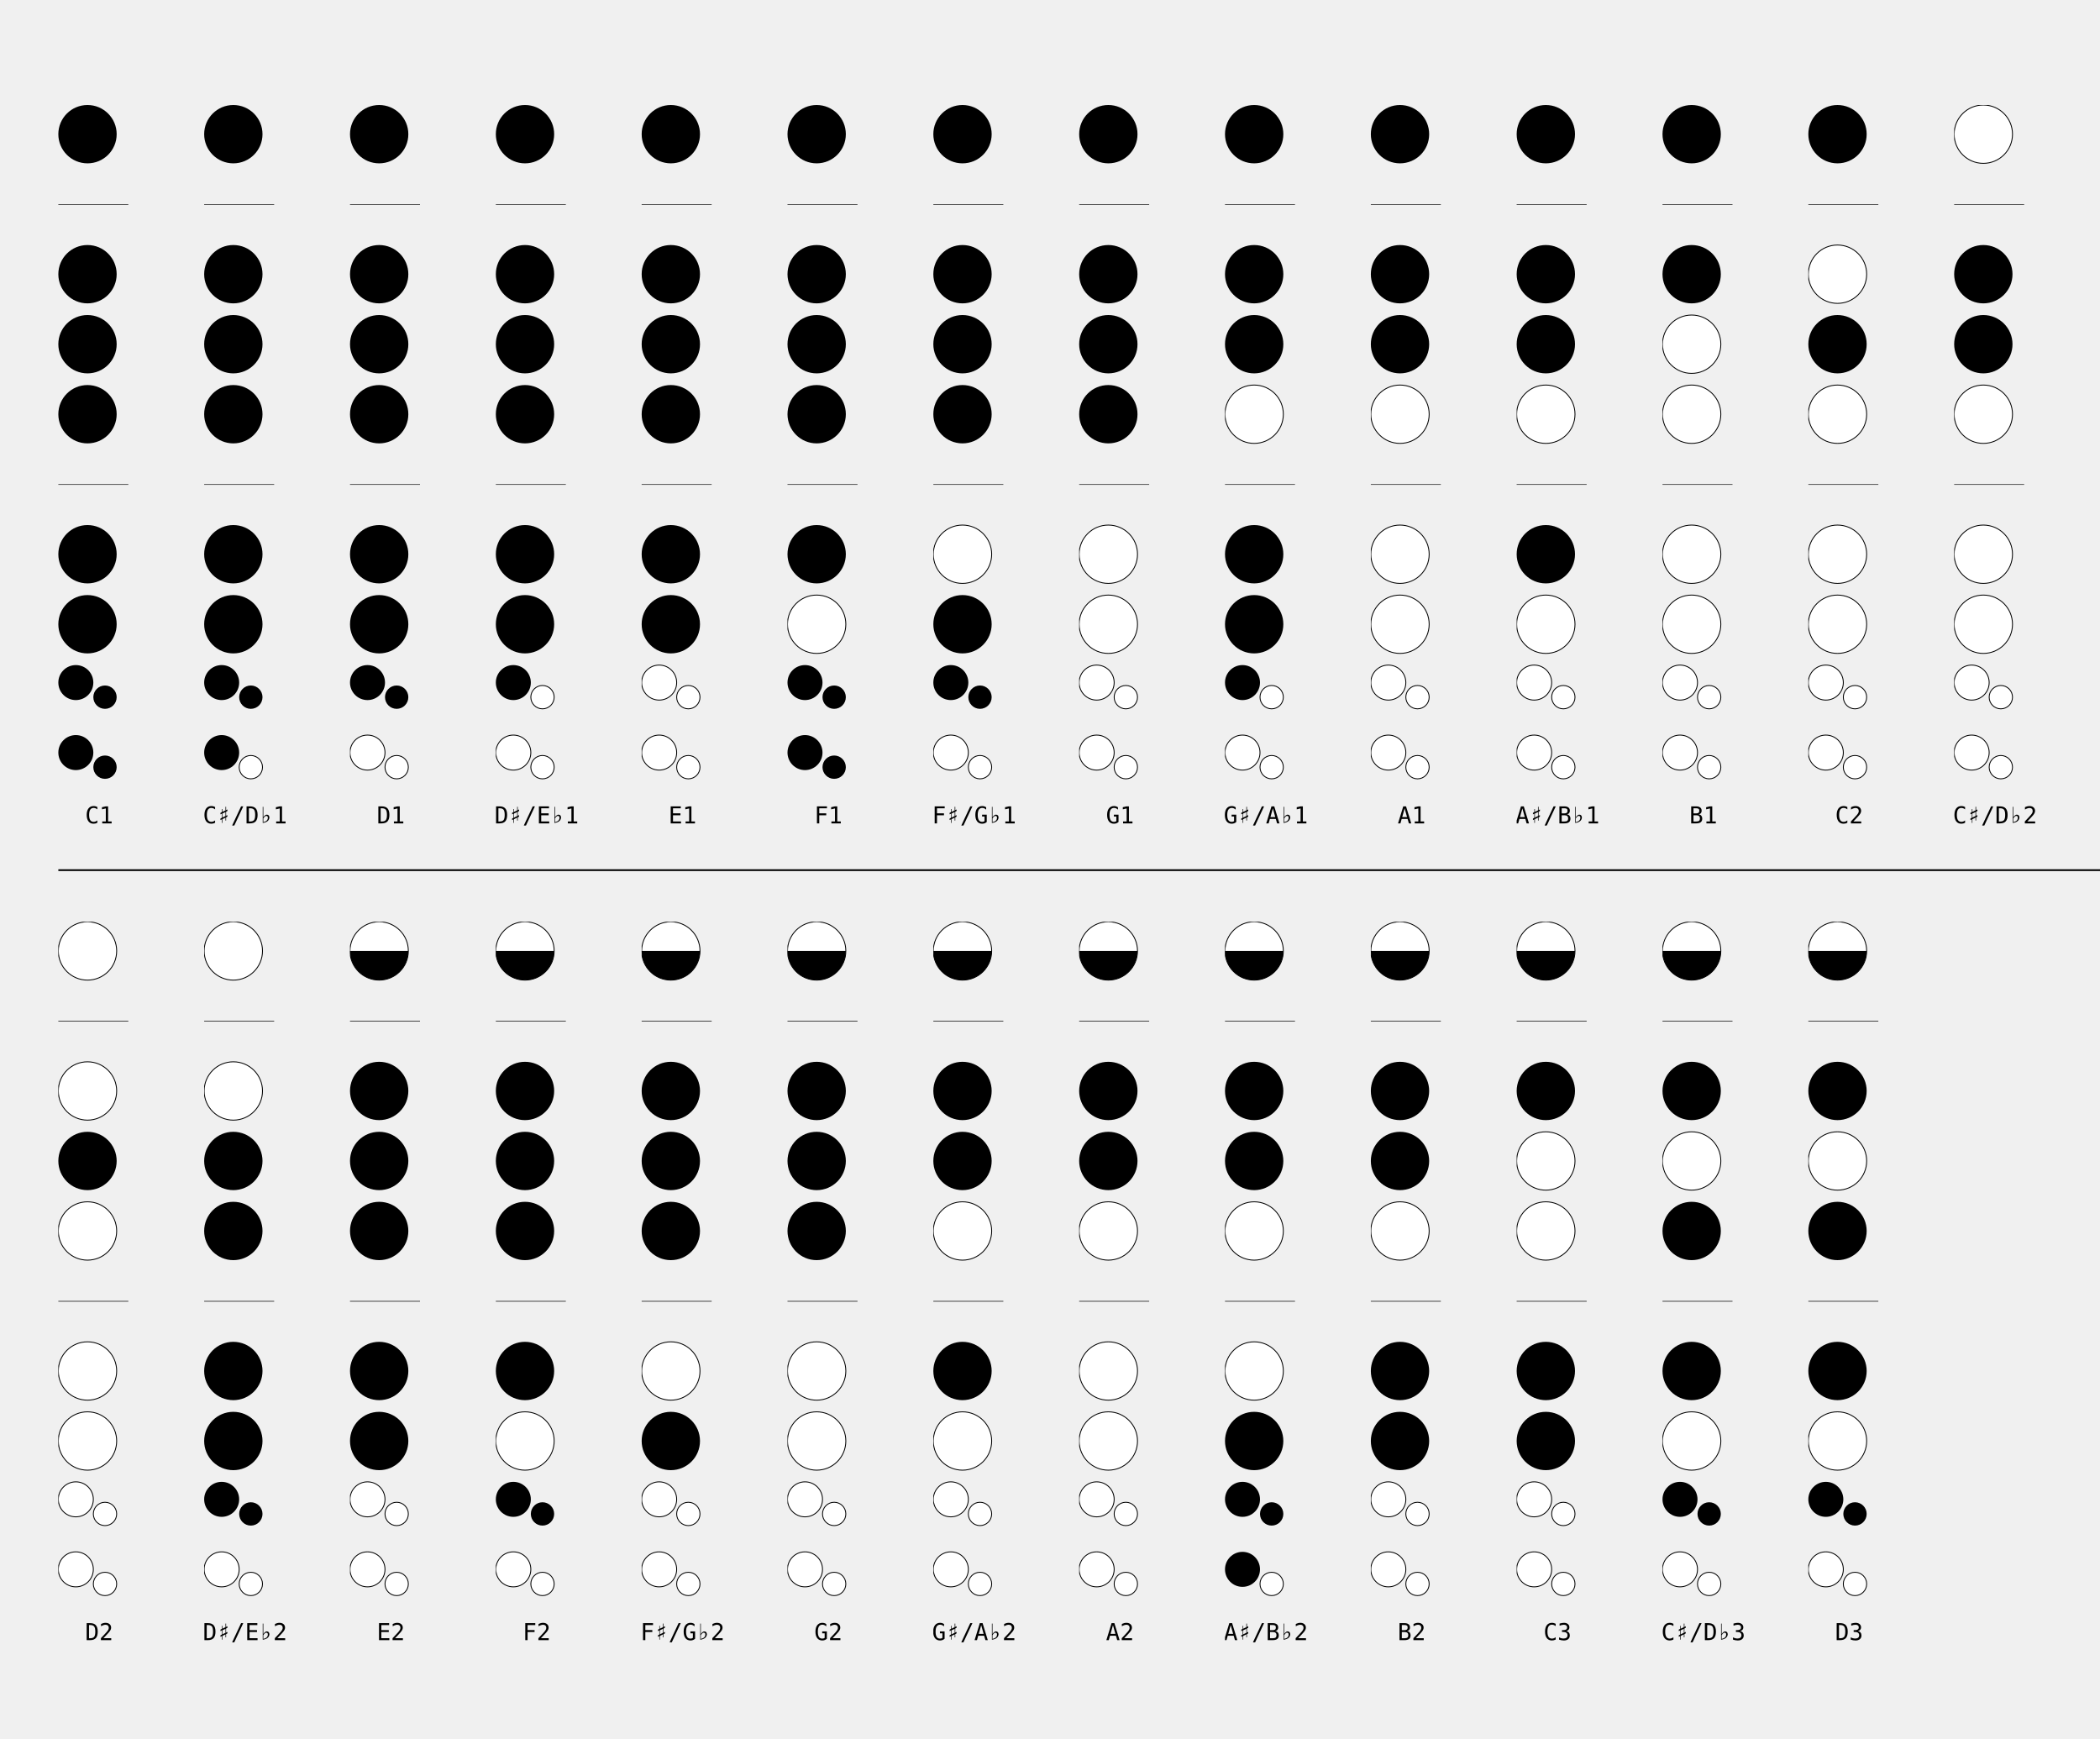
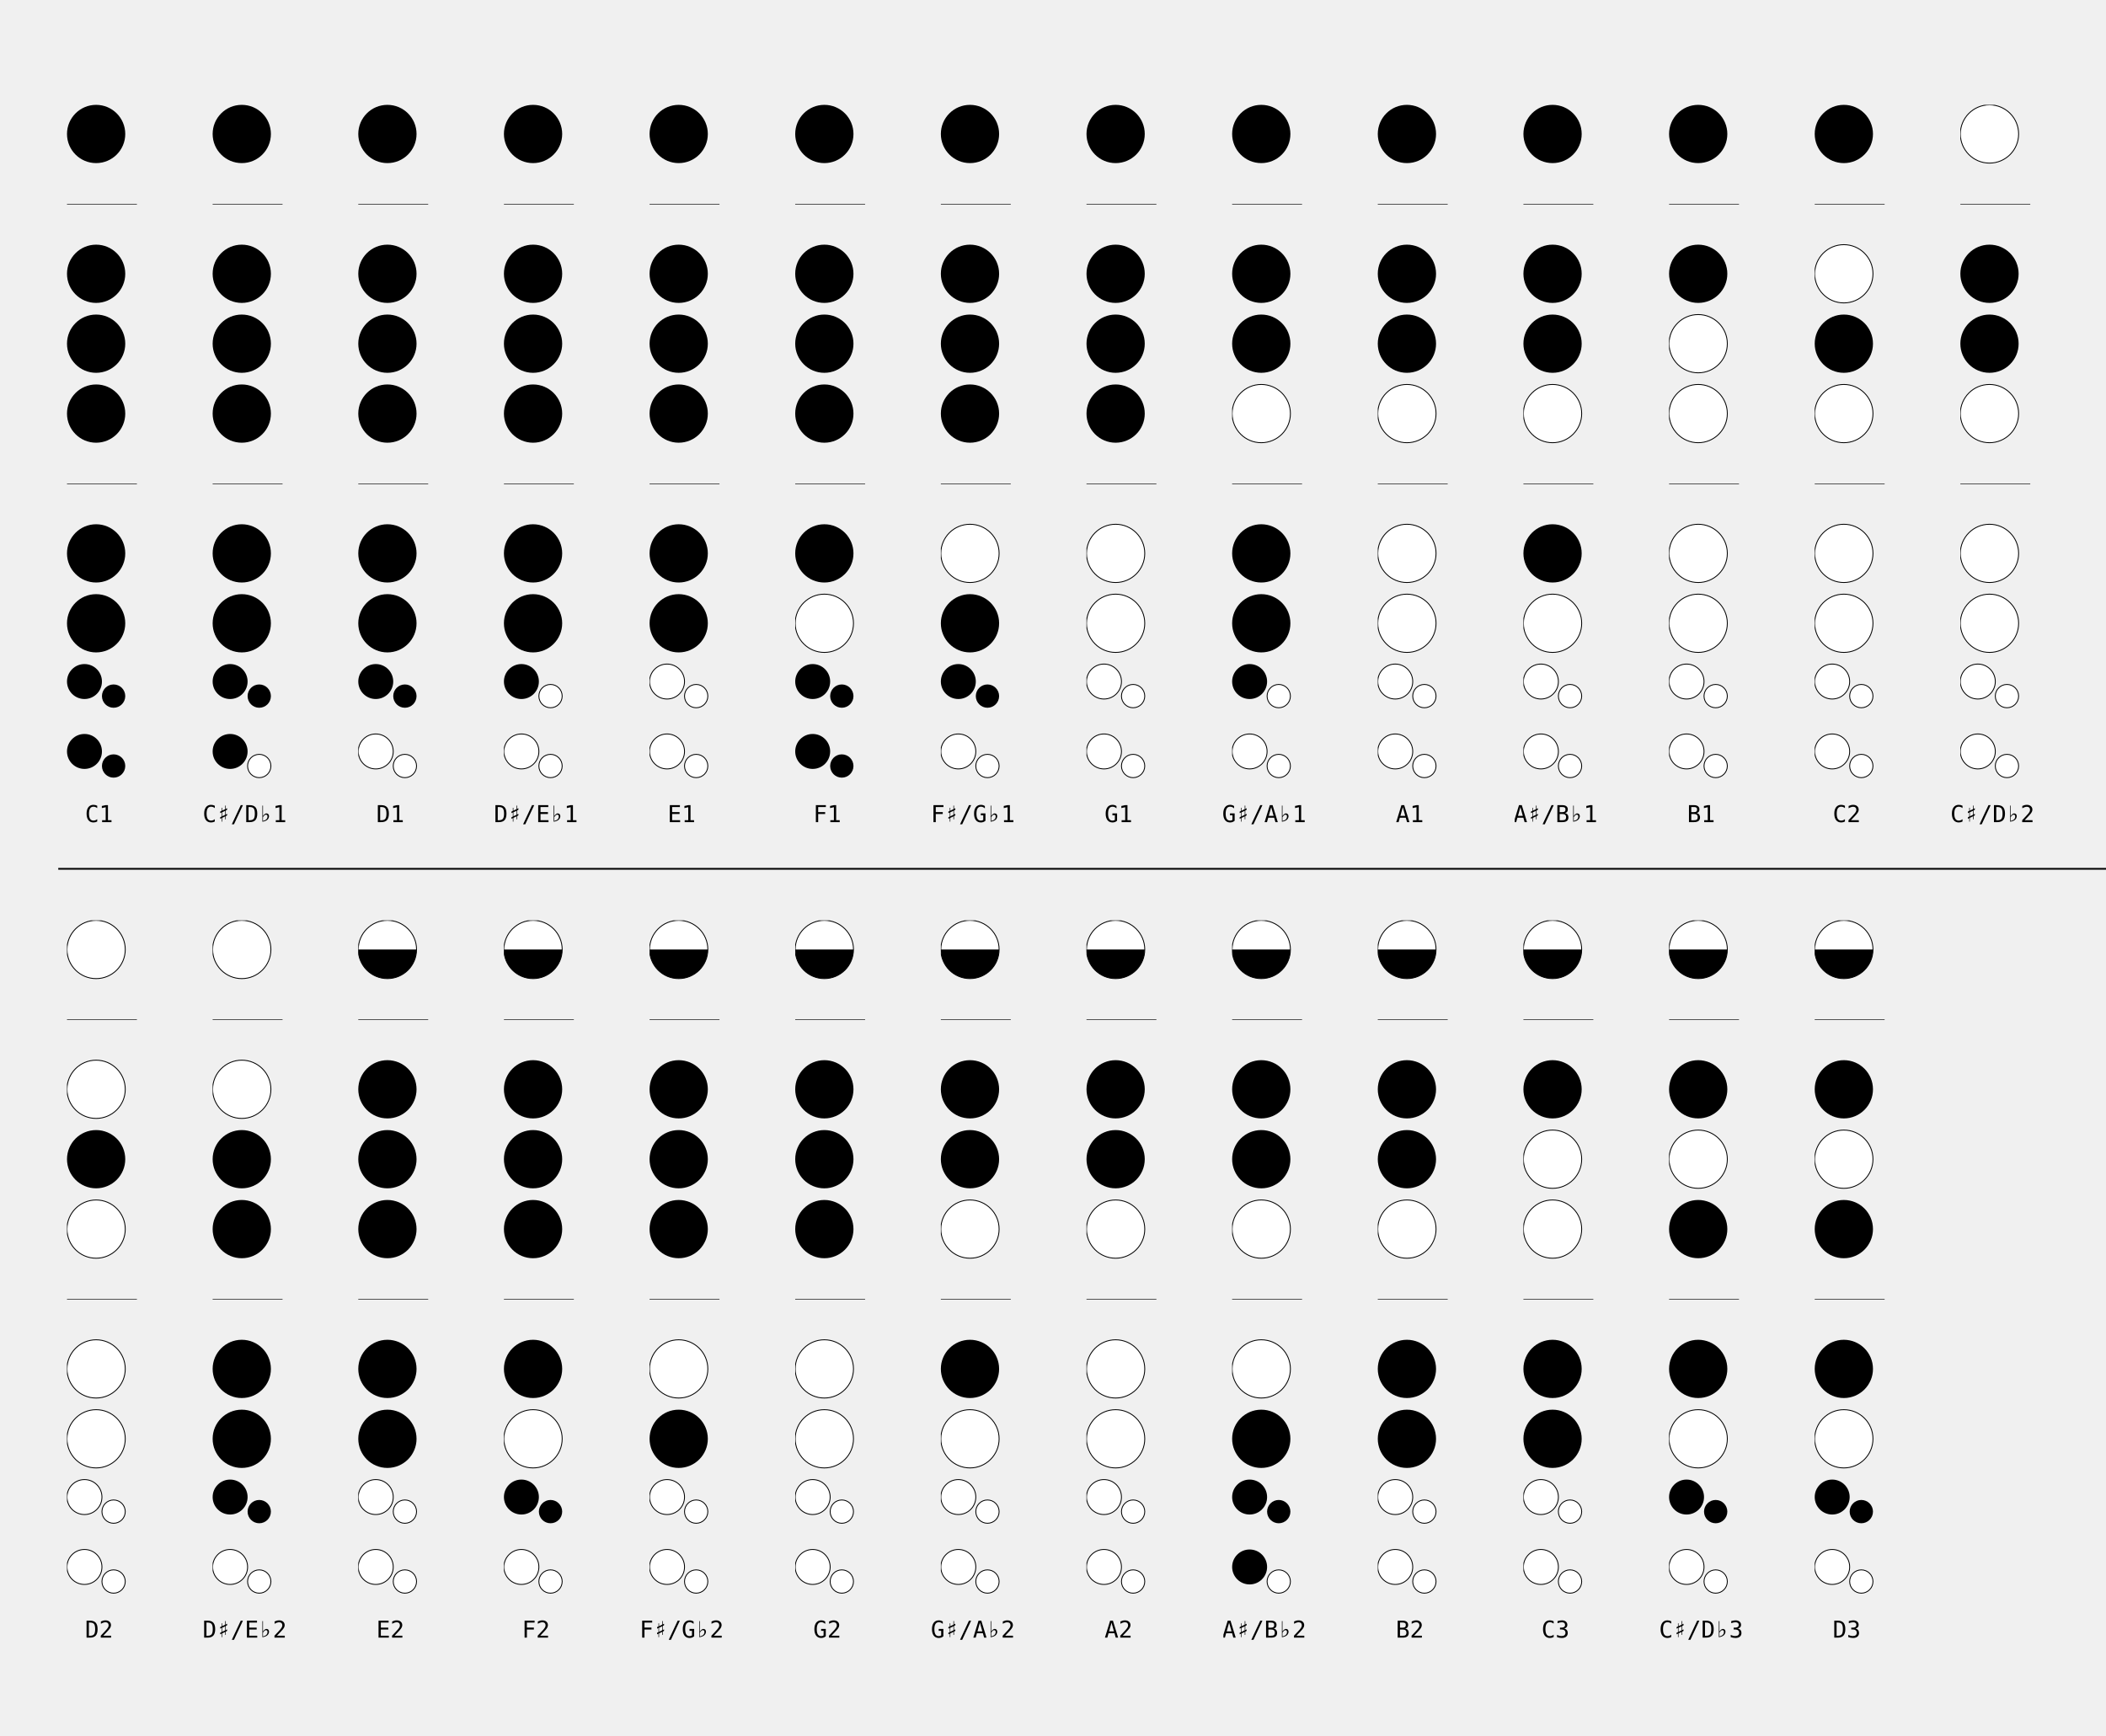
- <svg xmlns="http://www.w3.org/2000/svg" viewBox="0 0 3600 2980">
+ <svg xmlns="http://www.w3.org/2000/svg" viewBox="0 0 3615 2980">
  <defs>
    <circle cx="50" cy="50" r="50" id="pad" />
    <circle cx="80" cy="55" r="20" id="little-hole" />
    <circle cx="30" cy="30" r="30" id="big-hole" />
    <rect x="0" y="50" width="120" height="1" style="fill: black;" id="horizontal-line" />
    <path d="  M 0,50   A 50,50 0 0 0 100,50   Z  " fill="black" id="octave" />
  </defs>
  <style>
    .outline { fill: white; stroke: black; stroke-width: 1.5; }
  </style>
  <svg x="100" y="180">
-     <svg>
+     <svg x="15">
      <use x="0" y="0" href="#pad" />
      <use x="0" y="120" href="#horizontal-line" />
      <use x="0" y="240" href="#pad" />
      <use x="0" y="360" href="#pad" />
      <use x="0" y="480" href="#pad" />
      <use x="0" y="600" href="#horizontal-line" />
      <use x="0" y="720" href="#pad" />
      <use x="0" y="840" href="#pad" />
      <use x="0" y="960" href="#little-hole" />
      <use x="0" y="960" href="#big-hole" />
      <use x="0" y="1080" href="#little-hole" />
      <use x="0" y="1080" href="#big-hole" />
    </svg>
    <text x="70" font-size="40" font-family="monospace" text-anchor="middle" dominant-baseline="middle" y="1220">  C1  </text>
  </svg>
  <svg x="350" y="180">
-     <svg>
+     <svg x="15">
      <use x="0" y="0" href="#pad" />
      <use x="0" y="120" href="#horizontal-line" />
      <use x="0" y="240" href="#pad" />
      <use x="0" y="360" href="#pad" />
      <use x="0" y="480" href="#pad" />
      <use x="0" y="600" href="#horizontal-line" />
      <use x="0" y="720" href="#pad" />
      <use x="0" y="840" href="#pad" />
      <use x="0" y="960" href="#little-hole" />
      <use x="0" y="960" href="#big-hole" />
      <use x="0" y="1080" href="#little-hole" class="outline" />
      <use x="0" y="1080" href="#big-hole" />
    </svg>
    <text x="70" font-size="40" font-family="monospace" text-anchor="middle" dominant-baseline="middle" y="1220">C♯/D♭1</text>
  </svg>
  <svg x="600" y="180">
-     <svg>
+     <svg x="15">
      <use x="0" y="0" href="#pad" />
      <use x="0" y="120" href="#horizontal-line" />
      <use x="0" y="240" href="#pad" />
      <use x="0" y="360" href="#pad" />
      <use x="0" y="480" href="#pad" />
      <use x="0" y="600" href="#horizontal-line" />
      <use x="0" y="720" href="#pad" />
      <use x="0" y="840" href="#pad" />
      <use x="0" y="960" href="#little-hole" />
      <use x="0" y="960" href="#big-hole" />
      <use x="0" y="1080" href="#little-hole" class="outline" />
      <use x="0" y="1080" href="#big-hole" class="outline" />
    </svg>
    <text x="70" font-size="40" font-family="monospace" text-anchor="middle" dominant-baseline="middle" y="1220">  D1  </text>
  </svg>
  <svg x="850" y="180">
-     <svg>
+     <svg x="15">
      <use x="0" y="0" href="#pad" />
      <use x="0" y="120" href="#horizontal-line" />
      <use x="0" y="240" href="#pad" />
      <use x="0" y="360" href="#pad" />
      <use x="0" y="480" href="#pad" />
      <use x="0" y="600" href="#horizontal-line" />
      <use x="0" y="720" href="#pad" />
      <use x="0" y="840" href="#pad" />
      <use x="0" y="960" href="#little-hole" class="outline" />
      <use x="0" y="960" href="#big-hole" />
      <use x="0" y="1080" href="#little-hole" class="outline" />
      <use x="0" y="1080" href="#big-hole" class="outline" />
    </svg>
    <text x="70" font-size="40" font-family="monospace" text-anchor="middle" dominant-baseline="middle" y="1220">D♯/E♭1</text>
  </svg>
  <svg x="1100" y="180">
-     <svg>
+     <svg x="15">
      <use x="0" y="0" href="#pad" />
      <use x="0" y="120" href="#horizontal-line" />
      <use x="0" y="240" href="#pad" />
      <use x="0" y="360" href="#pad" />
      <use x="0" y="480" href="#pad" />
      <use x="0" y="600" href="#horizontal-line" />
      <use x="0" y="720" href="#pad" />
      <use x="0" y="840" href="#pad" />
      <use x="0" y="960" href="#little-hole" class="outline" />
      <use x="0" y="960" href="#big-hole" class="outline" />
      <use x="0" y="1080" href="#little-hole" class="outline" />
      <use x="0" y="1080" href="#big-hole" class="outline" />
    </svg>
    <text x="70" font-size="40" font-family="monospace" text-anchor="middle" dominant-baseline="middle" y="1220">  E1  </text>
  </svg>
  <svg x="1350" y="180">
-     <svg>
+     <svg x="15">
      <use x="0" y="0" href="#pad" />
      <use x="0" y="120" href="#horizontal-line" />
      <use x="0" y="240" href="#pad" />
      <use x="0" y="360" href="#pad" />
      <use x="0" y="480" href="#pad" />
      <use x="0" y="600" href="#horizontal-line" />
      <use x="0" y="720" href="#pad" />
      <use x="0" y="840" href="#pad" class="outline" />
      <use x="0" y="960" href="#little-hole" />
      <use x="0" y="960" href="#big-hole" />
      <use x="0" y="1080" href="#little-hole" />
      <use x="0" y="1080" href="#big-hole" />
    </svg>
    <text x="70" font-size="40" font-family="monospace" text-anchor="middle" dominant-baseline="middle" y="1220">  F1  </text>
  </svg>
  <svg x="1600" y="180">
-     <svg>
+     <svg x="15">
      <use x="0" y="0" href="#pad" />
      <use x="0" y="120" href="#horizontal-line" />
      <use x="0" y="240" href="#pad" />
      <use x="0" y="360" href="#pad" />
      <use x="0" y="480" href="#pad" />
      <use x="0" y="600" href="#horizontal-line" />
      <use x="0" y="720" href="#pad" class="outline" />
      <use x="0" y="840" href="#pad" />
      <use x="0" y="960" href="#little-hole" />
      <use x="0" y="960" href="#big-hole" />
      <use x="0" y="1080" href="#little-hole" class="outline" />
      <use x="0" y="1080" href="#big-hole" class="outline" />
    </svg>
    <text x="70" font-size="40" font-family="monospace" text-anchor="middle" dominant-baseline="middle" y="1220">F♯/G♭1</text>
  </svg>
  <svg x="1850" y="180">
-     <svg>
+     <svg x="15">
      <use x="0" y="0" href="#pad" />
      <use x="0" y="120" href="#horizontal-line" />
      <use x="0" y="240" href="#pad" />
      <use x="0" y="360" href="#pad" />
      <use x="0" y="480" href="#pad" />
      <use x="0" y="600" href="#horizontal-line" />
      <use x="0" y="720" href="#pad" class="outline" />
      <use x="0" y="840" href="#pad" class="outline" />
      <use x="0" y="960" href="#little-hole" class="outline" />
      <use x="0" y="960" href="#big-hole" class="outline" />
      <use x="0" y="1080" href="#little-hole" class="outline" />
      <use x="0" y="1080" href="#big-hole" class="outline" />
    </svg>
    <text x="70" font-size="40" font-family="monospace" text-anchor="middle" dominant-baseline="middle" y="1220">  G1  </text>
  </svg>
  <svg x="2100" y="180">
-     <svg>
+     <svg x="15">
      <use x="0" y="0" href="#pad" />
      <use x="0" y="120" href="#horizontal-line" />
      <use x="0" y="240" href="#pad" />
      <use x="0" y="360" href="#pad" />
      <use x="0" y="480" href="#pad" class="outline" />
      <use x="0" y="600" href="#horizontal-line" />
      <use x="0" y="720" href="#pad" />
      <use x="0" y="840" href="#pad" />
      <use x="0" y="960" href="#little-hole" class="outline" />
      <use x="0" y="960" href="#big-hole" />
      <use x="0" y="1080" href="#little-hole" class="outline" />
      <use x="0" y="1080" href="#big-hole" class="outline" />
    </svg>
    <text x="70" font-size="40" font-family="monospace" text-anchor="middle" dominant-baseline="middle" y="1220">G♯/A♭1</text>
  </svg>
  <svg x="2350" y="180">
-     <svg>
+     <svg x="15">
      <use x="0" y="0" href="#pad" />
      <use x="0" y="120" href="#horizontal-line" />
      <use x="0" y="240" href="#pad" />
      <use x="0" y="360" href="#pad" />
      <use x="0" y="480" href="#pad" class="outline" />
      <use x="0" y="600" href="#horizontal-line" />
      <use x="0" y="720" href="#pad" class="outline" />
      <use x="0" y="840" href="#pad" class="outline" />
      <use x="0" y="960" href="#little-hole" class="outline" />
      <use x="0" y="960" href="#big-hole" class="outline" />
      <use x="0" y="1080" href="#little-hole" class="outline" />
      <use x="0" y="1080" href="#big-hole" class="outline" />
    </svg>
    <text x="70" font-size="40" font-family="monospace" text-anchor="middle" dominant-baseline="middle" y="1220">  A1  </text>
  </svg>
  <svg x="2600" y="180">
-     <svg>
+     <svg x="15">
      <use x="0" y="0" href="#pad" />
      <use x="0" y="120" href="#horizontal-line" />
      <use x="0" y="240" href="#pad" />
      <use x="0" y="360" href="#pad" />
      <use x="0" y="480" href="#pad" class="outline" />
      <use x="0" y="600" href="#horizontal-line" />
      <use x="0" y="720" href="#pad" />
      <use x="0" y="840" href="#pad" class="outline" />
      <use x="0" y="960" href="#little-hole" class="outline" />
      <use x="0" y="960" href="#big-hole" class="outline" />
      <use x="0" y="1080" href="#little-hole" class="outline" />
      <use x="0" y="1080" href="#big-hole" class="outline" />
    </svg>
    <text x="70" font-size="40" font-family="monospace" text-anchor="middle" dominant-baseline="middle" y="1220">A♯/B♭1</text>
  </svg>
  <svg x="2850" y="180">
-     <svg>
+     <svg x="15">
      <use x="0" y="0" href="#pad" />
      <use x="0" y="120" href="#horizontal-line" />
      <use x="0" y="240" href="#pad" />
      <use x="0" y="360" href="#pad" class="outline" />
      <use x="0" y="480" href="#pad" class="outline" />
      <use x="0" y="600" href="#horizontal-line" />
      <use x="0" y="720" href="#pad" class="outline" />
      <use x="0" y="840" href="#pad" class="outline" />
      <use x="0" y="960" href="#little-hole" class="outline" />
      <use x="0" y="960" href="#big-hole" class="outline" />
      <use x="0" y="1080" href="#little-hole" class="outline" />
      <use x="0" y="1080" href="#big-hole" class="outline" />
    </svg>
    <text x="70" font-size="40" font-family="monospace" text-anchor="middle" dominant-baseline="middle" y="1220">  B1  </text>
  </svg>
  <svg x="3100" y="180">
-     <svg>
+     <svg x="15">
      <use x="0" y="0" href="#pad" />
      <use x="0" y="120" href="#horizontal-line" />
      <use x="0" y="240" href="#pad" class="outline" />
      <use x="0" y="360" href="#pad" />
      <use x="0" y="480" href="#pad" class="outline" />
      <use x="0" y="600" href="#horizontal-line" />
      <use x="0" y="720" href="#pad" class="outline" />
      <use x="0" y="840" href="#pad" class="outline" />
      <use x="0" y="960" href="#little-hole" class="outline" />
      <use x="0" y="960" href="#big-hole" class="outline" />
      <use x="0" y="1080" href="#little-hole" class="outline" />
      <use x="0" y="1080" href="#big-hole" class="outline" />
    </svg>
    <text x="70" font-size="40" font-family="monospace" text-anchor="middle" dominant-baseline="middle" y="1220">  C2  </text>
  </svg>
  <svg x="3350" y="180">
-     <svg>
+     <svg x="15">
      <use x="0" y="0" href="#pad" class="outline" />
      <use x="0" y="120" href="#horizontal-line" />
      <use x="0" y="240" href="#pad" />
      <use x="0" y="360" href="#pad" />
      <use x="0" y="480" href="#pad" class="outline" />
      <use x="0" y="600" href="#horizontal-line" />
      <use x="0" y="720" href="#pad" class="outline" />
      <use x="0" y="840" href="#pad" class="outline" />
      <use x="0" y="960" href="#little-hole" class="outline" />
      <use x="0" y="960" href="#big-hole" class="outline" />
      <use x="0" y="1080" href="#little-hole" class="outline" />
      <use x="0" y="1080" href="#big-hole" class="outline" />
    </svg>
    <text x="70" font-size="40" font-family="monospace" text-anchor="middle" dominant-baseline="middle" y="1220">C♯/D♭2</text>
  </svg>
  <rect x="100" y="1490" width="3600" height="3" />
  <svg x="100" y="1580">
-     <svg>
+     <svg x="15">
      <use x="0" y="0" href="#pad" class="outline" />
      <use x="0" y="120" href="#horizontal-line" />
      <use x="0" y="240" href="#pad" class="outline" />
      <use x="0" y="360" href="#pad" />
      <use x="0" y="480" href="#pad" class="outline" />
      <use x="0" y="600" href="#horizontal-line" />
      <use x="0" y="720" href="#pad" class="outline" />
      <use x="0" y="840" href="#pad" class="outline" />
      <use x="0" y="960" href="#little-hole" class="outline" />
      <use x="0" y="960" href="#big-hole" class="outline" />
      <use x="0" y="1080" href="#little-hole" class="outline" />
      <use x="0" y="1080" href="#big-hole" class="outline" />
    </svg>
    <text x="70" font-size="40" font-family="monospace" text-anchor="middle" dominant-baseline="middle" y="1220">  D2  </text>
  </svg>
  <svg x="350" y="1580">
-     <svg>
+     <svg x="15">
      <use x="0" y="0" href="#pad" class="outline" />
      <use x="0" y="120" href="#horizontal-line" />
      <use x="0" y="240" href="#pad" class="outline" />
      <use x="0" y="360" href="#pad" />
      <use x="0" y="480" href="#pad" />
      <use x="0" y="600" href="#horizontal-line" />
      <use x="0" y="720" href="#pad" />
      <use x="0" y="840" href="#pad" />
      <use x="0" y="960" href="#little-hole" />
      <use x="0" y="960" href="#big-hole" />
      <use x="0" y="1080" href="#little-hole" class="outline" />
      <use x="0" y="1080" href="#big-hole" class="outline" />
    </svg>
    <text x="70" font-size="40" font-family="monospace" text-anchor="middle" dominant-baseline="middle" y="1220">D♯/E♭2</text>
  </svg>
  <svg x="600" y="1580">
-     <svg>
+     <svg x="15">
      <use x="0" y="0" href="#pad" class="outline" />
      <use x="0" y="0" href="#octave" />
      <use x="0" y="120" href="#horizontal-line" />
      <use x="0" y="240" href="#pad" />
      <use x="0" y="360" href="#pad" />
      <use x="0" y="480" href="#pad" />
      <use x="0" y="600" href="#horizontal-line" />
      <use x="0" y="720" href="#pad" />
      <use x="0" y="840" href="#pad" />
      <use x="0" y="960" href="#little-hole" class="outline" />
      <use x="0" y="960" href="#big-hole" class="outline" />
      <use x="0" y="1080" href="#little-hole" class="outline" />
      <use x="0" y="1080" href="#big-hole" class="outline" />
    </svg>
    <text x="70" font-size="40" font-family="monospace" text-anchor="middle" dominant-baseline="middle" y="1220">  E2  </text>
  </svg>
  <svg x="850" y="1580">
-     <svg>
+     <svg x="15">
      <use x="0" y="0" href="#pad" class="outline" />
      <use x="0" y="0" href="#octave" />
      <use x="0" y="120" href="#horizontal-line" />
      <use x="0" y="240" href="#pad" />
      <use x="0" y="360" href="#pad" />
      <use x="0" y="480" href="#pad" />
      <use x="0" y="600" href="#horizontal-line" />
      <use x="0" y="720" href="#pad" />
      <use x="0" y="840" href="#pad" class="outline" />
      <use x="0" y="960" href="#little-hole" />
      <use x="0" y="960" href="#big-hole" />
      <use x="0" y="1080" href="#little-hole" class="outline" />
      <use x="0" y="1080" href="#big-hole" class="outline" />
    </svg>
    <text x="70" font-size="40" font-family="monospace" text-anchor="middle" dominant-baseline="middle" y="1220">  F2  </text>
  </svg>
  <svg x="1100" y="1580">
-     <svg>
+     <svg x="15">
      <use x="0" y="0" href="#pad" class="outline" />
      <use x="0" y="0" href="#octave" />
      <use x="0" y="120" href="#horizontal-line" />
      <use x="0" y="240" href="#pad" />
      <use x="0" y="360" href="#pad" />
      <use x="0" y="480" href="#pad" />
      <use x="0" y="600" href="#horizontal-line" />
      <use x="0" y="720" href="#pad" class="outline" />
      <use x="0" y="840" href="#pad" />
      <use x="0" y="960" href="#little-hole" class="outline" />
      <use x="0" y="960" href="#big-hole" class="outline" />
      <use x="0" y="1080" href="#little-hole" class="outline" />
      <use x="0" y="1080" href="#big-hole" class="outline" />
    </svg>
    <text x="70" font-size="40" font-family="monospace" text-anchor="middle" dominant-baseline="middle" y="1220">F♯/G♭2</text>
  </svg>
  <svg x="1350" y="1580">
-     <svg>
+     <svg x="15">
      <use x="0" y="0" href="#pad" class="outline" />
      <use x="0" y="0" href="#octave" />
      <use x="0" y="120" href="#horizontal-line" />
      <use x="0" y="240" href="#pad" />
      <use x="0" y="360" href="#pad" />
      <use x="0" y="480" href="#pad" />
      <use x="0" y="600" href="#horizontal-line" />
      <use x="0" y="720" href="#pad" class="outline" />
      <use x="0" y="840" href="#pad" class="outline" />
      <use x="0" y="960" href="#little-hole" class="outline" />
      <use x="0" y="960" href="#big-hole" class="outline" />
      <use x="0" y="1080" href="#little-hole" class="outline" />
      <use x="0" y="1080" href="#big-hole" class="outline" />
    </svg>
    <text x="70" font-size="40" font-family="monospace" text-anchor="middle" dominant-baseline="middle" y="1220">  G2  </text>
  </svg>
  <svg x="1600" y="1580">
-     <svg>
+     <svg x="15">
      <use x="0" y="0" href="#pad" class="outline" />
      <use x="0" y="0" href="#octave" />
      <use x="0" y="120" href="#horizontal-line" />
      <use x="0" y="240" href="#pad" />
      <use x="0" y="360" href="#pad" />
      <use x="0" y="480" href="#pad" class="outline" />
      <use x="0" y="600" href="#horizontal-line" />
      <use x="0" y="720" href="#pad" />
      <use x="0" y="840" href="#pad" class="outline" />
      <use x="0" y="960" href="#little-hole" class="outline" />
      <use x="0" y="960" href="#big-hole" class="outline" />
      <use x="0" y="1080" href="#little-hole" class="outline" />
      <use x="0" y="1080" href="#big-hole" class="outline" />
    </svg>
    <text x="70" font-size="40" font-family="monospace" text-anchor="middle" dominant-baseline="middle" y="1220">G♯/A♭2</text>
  </svg>
  <svg x="1850" y="1580">
-     <svg>
+     <svg x="15">
      <use x="0" y="0" href="#pad" class="outline" />
      <use x="0" y="0" href="#octave" />
      <use x="0" y="120" href="#horizontal-line" />
      <use x="0" y="240" href="#pad" />
      <use x="0" y="360" href="#pad" />
      <use x="0" y="480" href="#pad" class="outline" />
      <use x="0" y="600" href="#horizontal-line" />
      <use x="0" y="720" href="#pad" class="outline" />
      <use x="0" y="840" href="#pad" class="outline" />
      <use x="0" y="960" href="#little-hole" class="outline" />
      <use x="0" y="960" href="#big-hole" class="outline" />
      <use x="0" y="1080" href="#little-hole" class="outline" />
      <use x="0" y="1080" href="#big-hole" class="outline" />
    </svg>
    <text x="70" font-size="40" font-family="monospace" text-anchor="middle" dominant-baseline="middle" y="1220">  A2  </text>
  </svg>
  <svg x="2100" y="1580">
-     <svg>
+     <svg x="15">
      <use x="0" y="0" href="#pad" class="outline" />
      <use x="0" y="0" href="#octave" />
      <use x="0" y="120" href="#horizontal-line" />
      <use x="0" y="240" href="#pad" />
      <use x="0" y="360" href="#pad" />
      <use x="0" y="480" href="#pad" class="outline" />
      <use x="0" y="600" href="#horizontal-line" />
      <use x="0" y="720" href="#pad" class="outline" />
      <use x="0" y="840" href="#pad" />
      <use x="0" y="960" href="#little-hole" />
      <use x="0" y="960" href="#big-hole" />
      <use x="0" y="1080" href="#little-hole" class="outline" />
      <use x="0" y="1080" href="#big-hole" />
    </svg>
    <text x="70" font-size="40" font-family="monospace" text-anchor="middle" dominant-baseline="middle" y="1220">A♯/B♭2</text>
  </svg>
  <svg x="2350" y="1580">
-     <svg>
+     <svg x="15">
      <use x="0" y="0" href="#pad" class="outline" />
      <use x="0" y="0" href="#octave" />
      <use x="0" y="120" href="#horizontal-line" />
      <use x="0" y="240" href="#pad" />
      <use x="0" y="360" href="#pad" />
      <use x="0" y="480" href="#pad" class="outline" />
      <use x="0" y="600" href="#horizontal-line" />
      <use x="0" y="720" href="#pad" />
      <use x="0" y="840" href="#pad" />
      <use x="0" y="960" href="#little-hole" class="outline" />
      <use x="0" y="960" href="#big-hole" class="outline" />
      <use x="0" y="1080" href="#little-hole" class="outline" />
      <use x="0" y="1080" href="#big-hole" class="outline" />
    </svg>
    <text x="70" font-size="40" font-family="monospace" text-anchor="middle" dominant-baseline="middle" y="1220">  B2  </text>
  </svg>
  <svg x="2600" y="1580">
-     <svg>
+     <svg x="15">
      <use x="0" y="0" href="#pad" class="outline" />
      <use x="0" y="0" href="#octave" />
      <use x="0" y="120" href="#horizontal-line" />
      <use x="0" y="240" href="#pad" />
      <use x="0" y="360" href="#pad" class="outline" />
      <use x="0" y="480" href="#pad" class="outline" />
      <use x="0" y="600" href="#horizontal-line" />
      <use x="0" y="720" href="#pad" />
      <use x="0" y="840" href="#pad" />
      <use x="0" y="960" href="#little-hole" class="outline" />
      <use x="0" y="960" href="#big-hole" class="outline" />
      <use x="0" y="1080" href="#little-hole" class="outline" />
      <use x="0" y="1080" href="#big-hole" class="outline" />
    </svg>
    <text x="70" font-size="40" font-family="monospace" text-anchor="middle" dominant-baseline="middle" y="1220">  C3  </text>
  </svg>
  <svg x="2850" y="1580">
-     <svg>
+     <svg x="15">
      <use x="0" y="0" href="#pad" class="outline" />
      <use x="0" y="0" href="#octave" />
      <use x="0" y="120" href="#horizontal-line" />
      <use x="0" y="240" href="#pad" />
      <use x="0" y="360" href="#pad" class="outline" />
      <use x="0" y="480" href="#pad" />
      <use x="0" y="600" href="#horizontal-line" />
      <use x="0" y="720" href="#pad" />
      <use x="0" y="840" href="#pad" class="outline" />
      <use x="0" y="960" href="#little-hole" />
      <use x="0" y="960" href="#big-hole" />
      <use x="0" y="1080" href="#little-hole" class="outline" />
      <use x="0" y="1080" href="#big-hole" class="outline" />
    </svg>
    <text x="70" font-size="40" font-family="monospace" text-anchor="middle" dominant-baseline="middle" y="1220">C♯/D♭3</text>
  </svg>
  <svg x="3100" y="1580">
-     <svg>
+     <svg x="15">
      <use x="0" y="0" href="#pad" class="outline" />
      <use x="0" y="0" href="#octave" />
      <use x="0" y="120" href="#horizontal-line" />
      <use x="0" y="240" href="#pad" />
      <use x="0" y="360" href="#pad" class="outline" />
      <use x="0" y="480" href="#pad" />
      <use x="0" y="600" href="#horizontal-line" />
      <use x="0" y="720" href="#pad" />
      <use x="0" y="840" href="#pad" class="outline" />
      <use x="0" y="960" href="#little-hole" />
      <use x="0" y="960" href="#big-hole" />
      <use x="0" y="1080" href="#little-hole" class="outline" />
      <use x="0" y="1080" href="#big-hole" class="outline" />
    </svg>
    <text x="70" font-size="40" font-family="monospace" text-anchor="middle" dominant-baseline="middle" y="1220">  D3  </text>
  </svg>
</svg>
